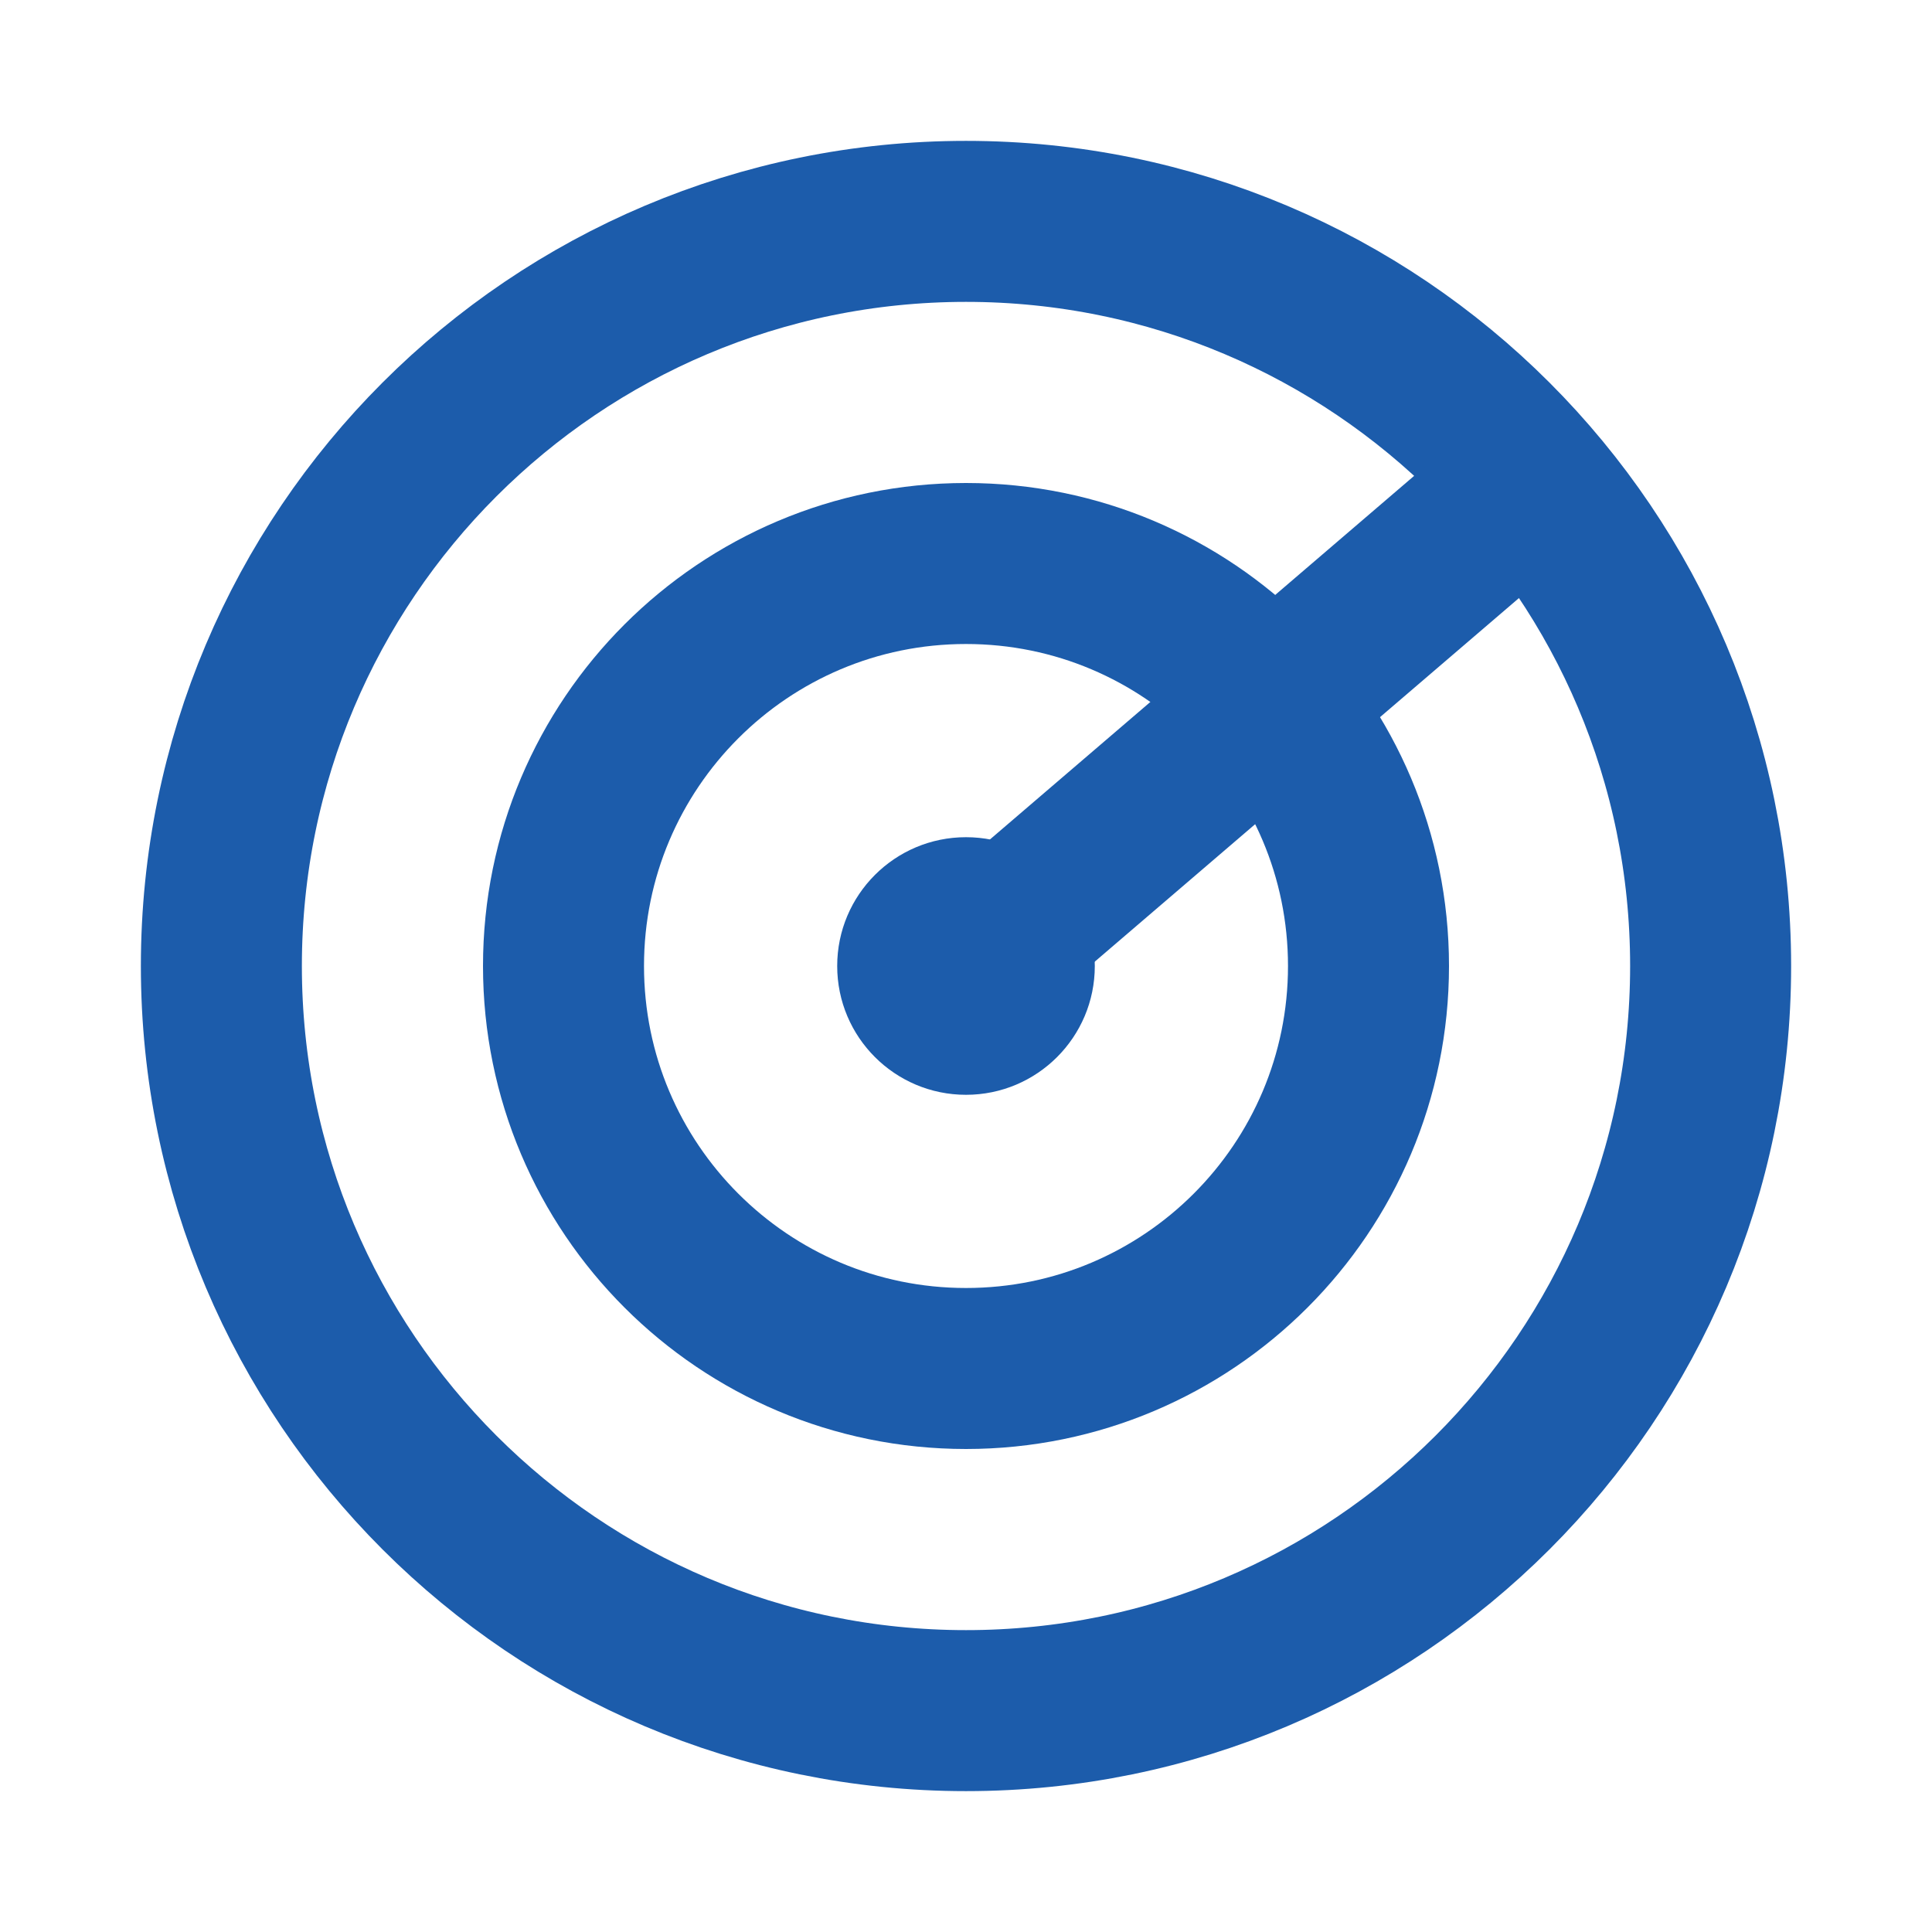
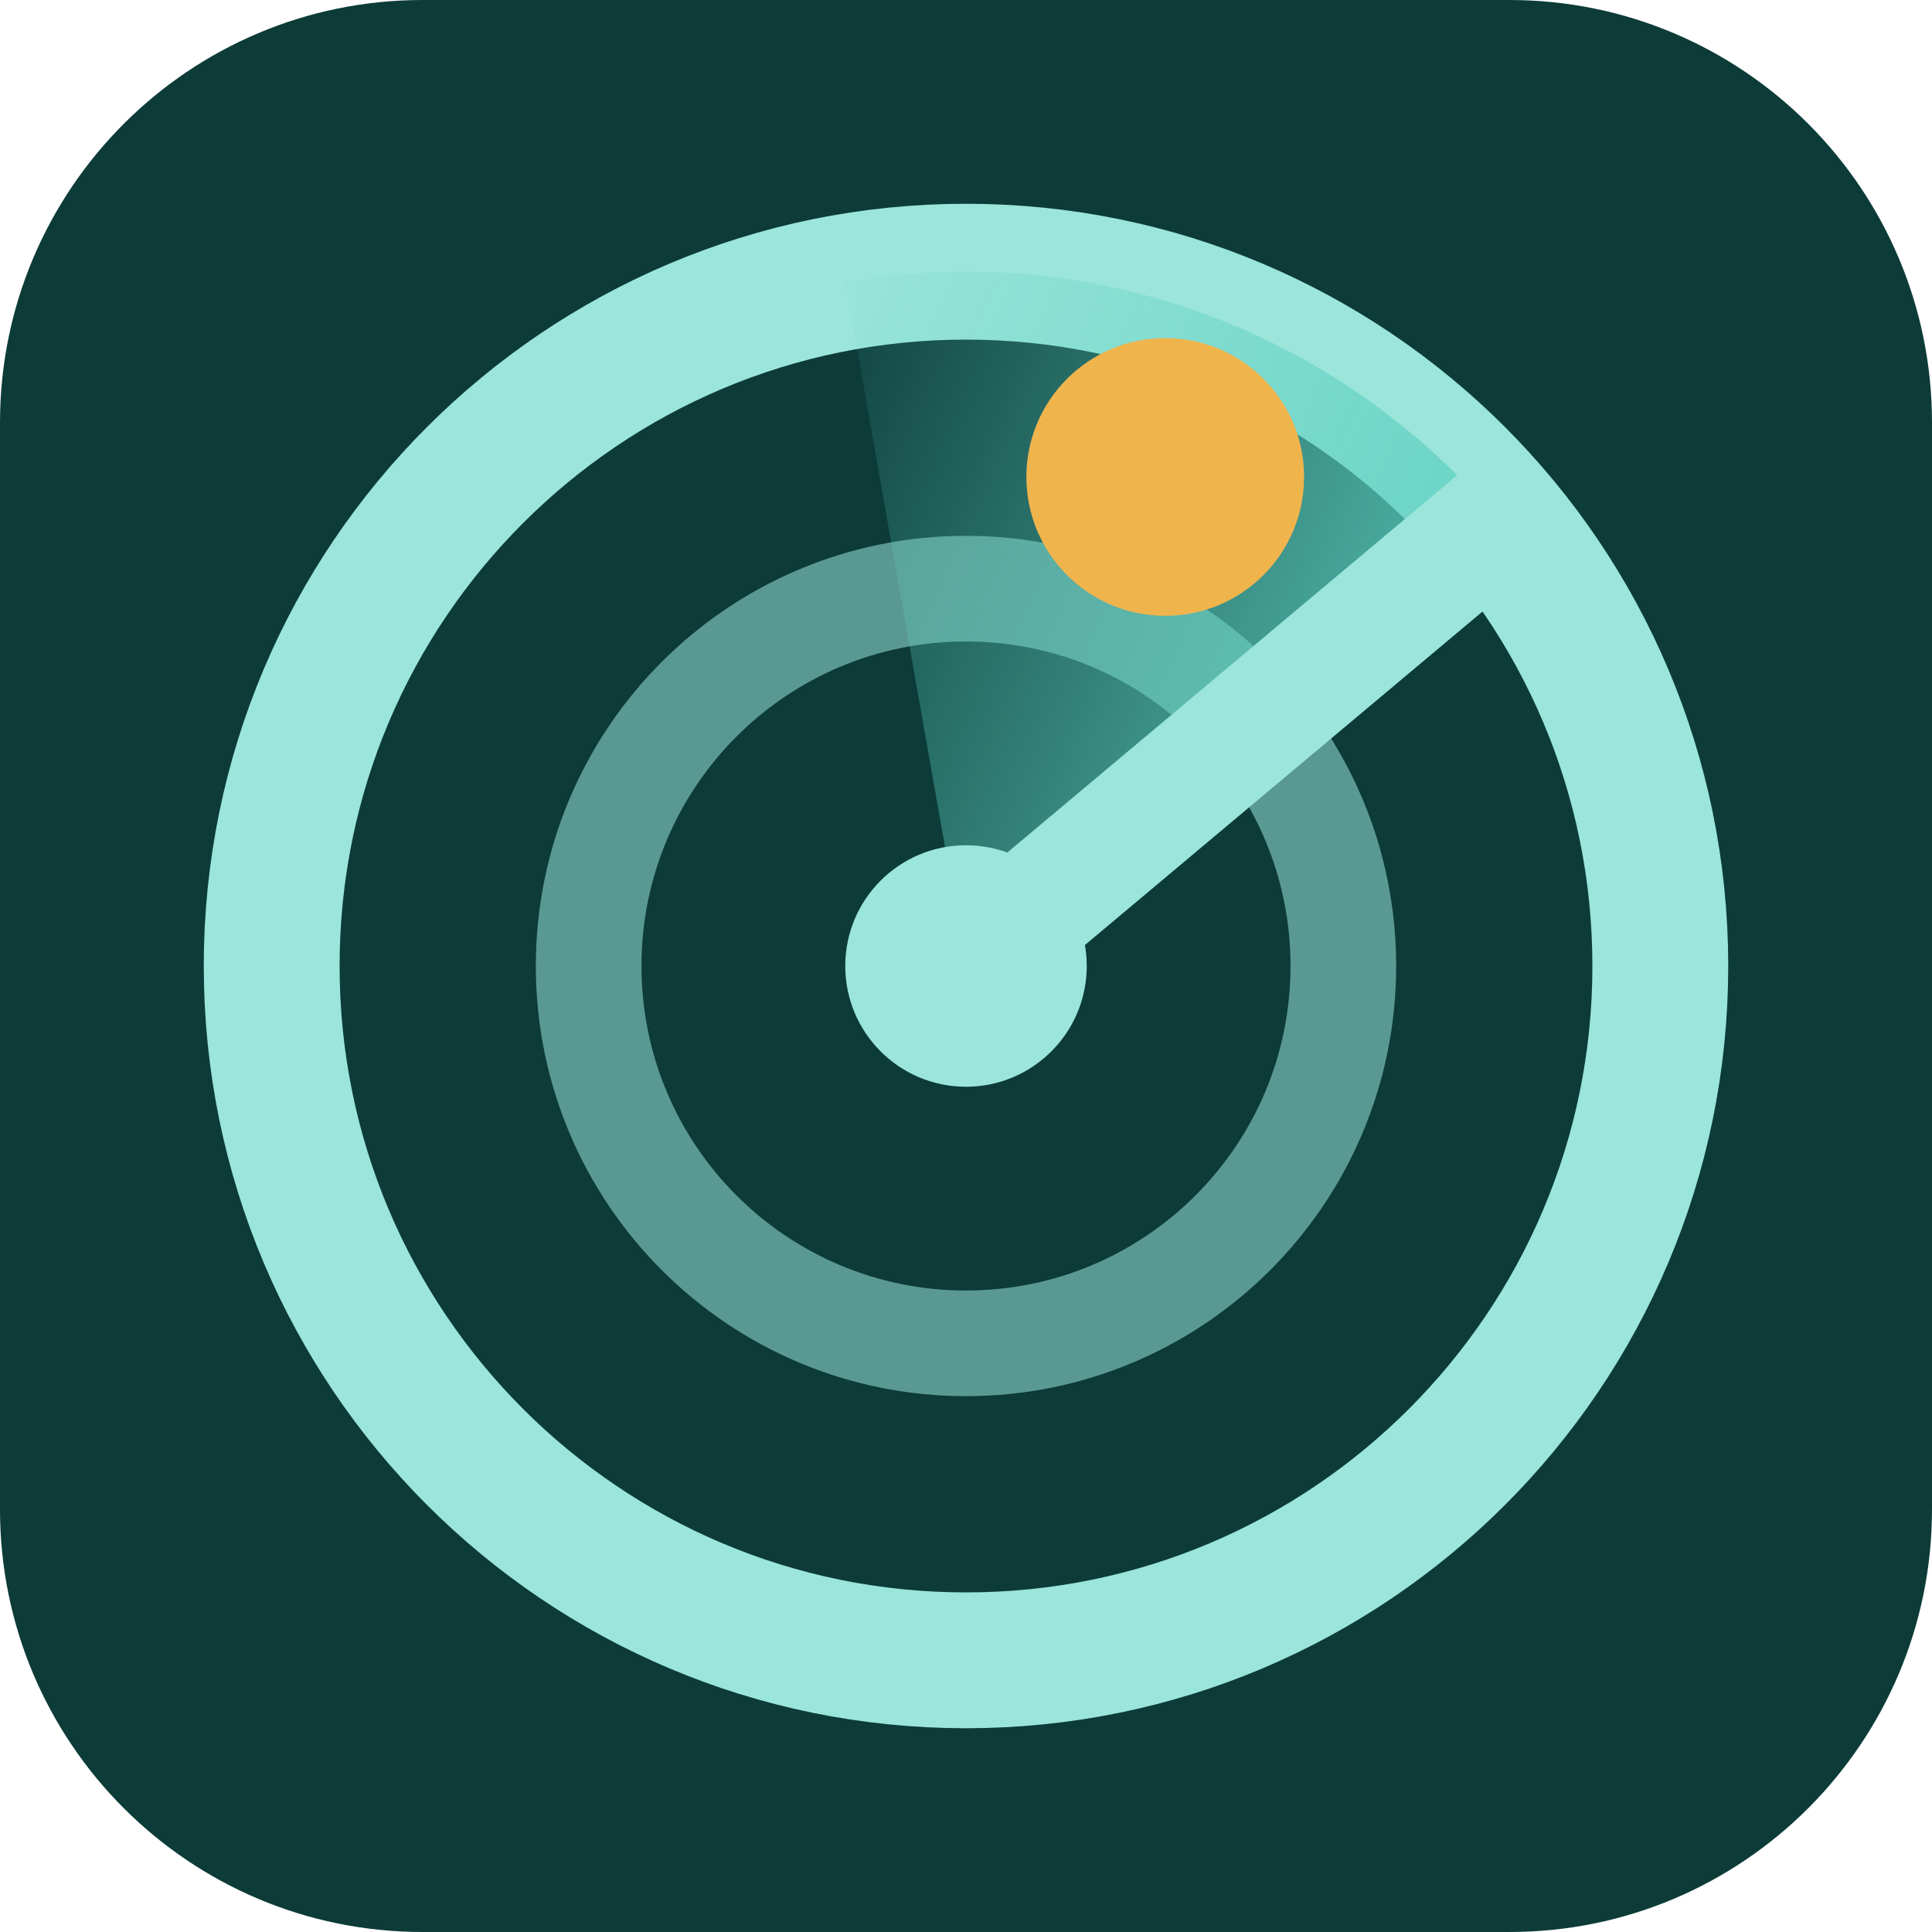
- <svg xmlns="http://www.w3.org/2000/svg" viewBox="0 0 24 24" fill="none" stroke="#1c5cab" stroke-width="2">
-   <circle cx="12" cy="12" r="9.25" />
-   <circle cx="12" cy="12" r="5" />
-   <path d="M12 12 L19 6" stroke-linecap="round" />
-   <circle cx="12" cy="12" r="1.6" fill="#1c5cab" stroke="none" />
+ <svg xmlns="http://www.w3.org/2000/svg" viewBox="0 0 64 64" fill="none">
+   <defs>
+     <linearGradient id="s" gradientUnits="userSpaceOnUse" x1="27" y1="8" x2="50" y2="18">
+       <stop offset="0" stop-color="#5fd0c2" stop-opacity="0" />
+       <stop offset="1" stop-color="#5fd0c2" stop-opacity="0.85" />
+     </linearGradient>
+   </defs>
+   <rect width="64" height="64" rx="14" fill="#0c3b38" />
+   <circle cx="32" cy="32" r="23" stroke="#9be5da" stroke-width="4.5" />
+   <circle cx="32" cy="32" r="12.5" stroke="#9be5da" stroke-width="3.5" stroke-opacity="0.55" />
+   <path d="M32 32 L28 9.35 A23 23 0 0 1 49.62 17.22 Z" fill="url(#s)" />
+   <path d="M32 32 L49.62 17.22" stroke="#9be5da" stroke-width="4" stroke-linecap="round" />
+   <circle cx="38.6" cy="15.8" r="4.6" fill="#f0b44c" />
+   <circle cx="32" cy="32" r="4" fill="#9be5da" />
</svg>
